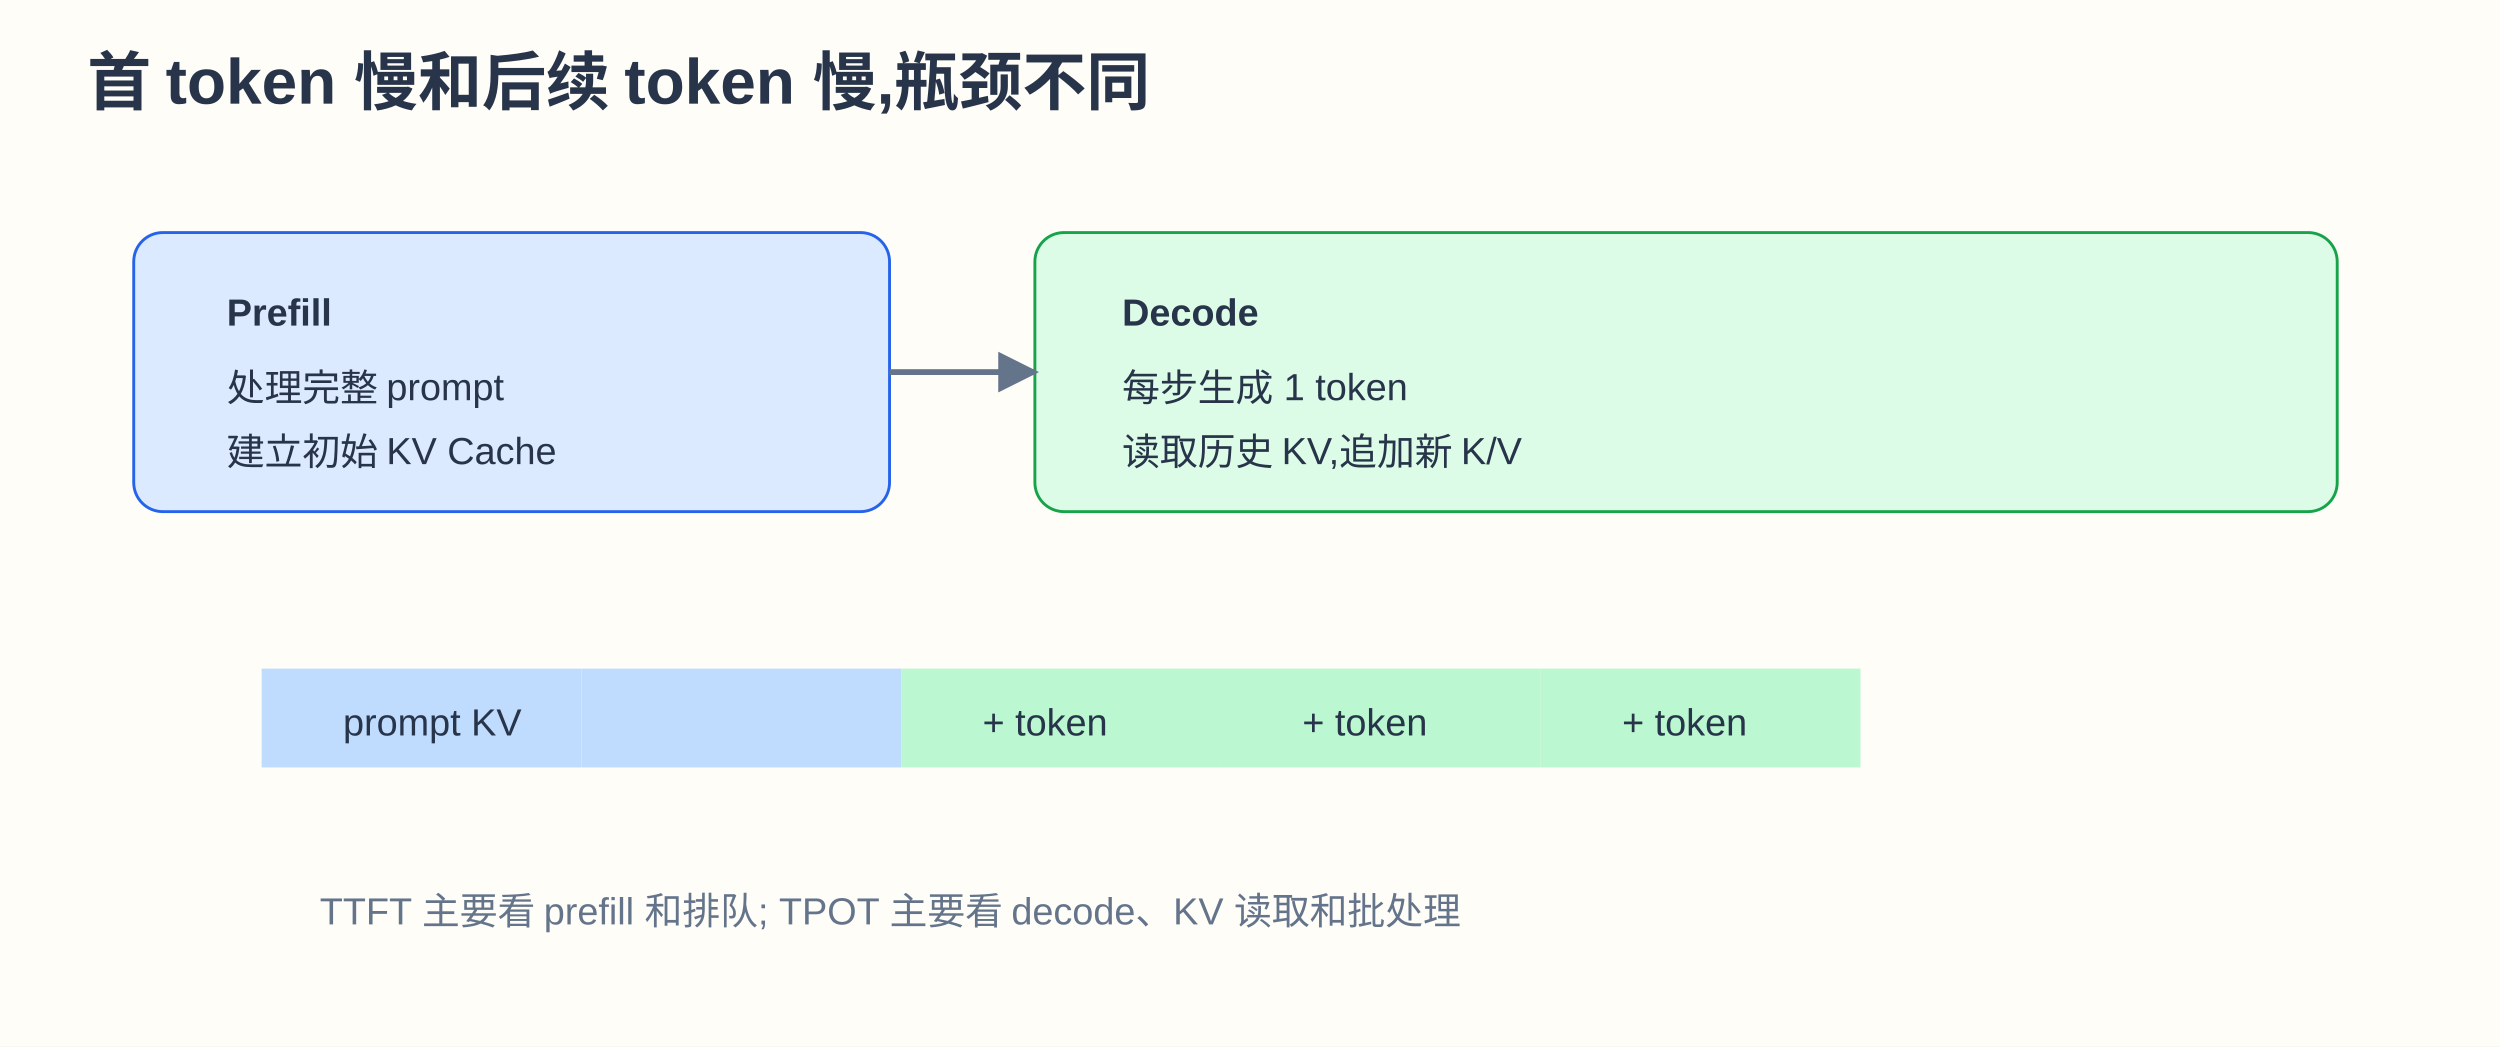
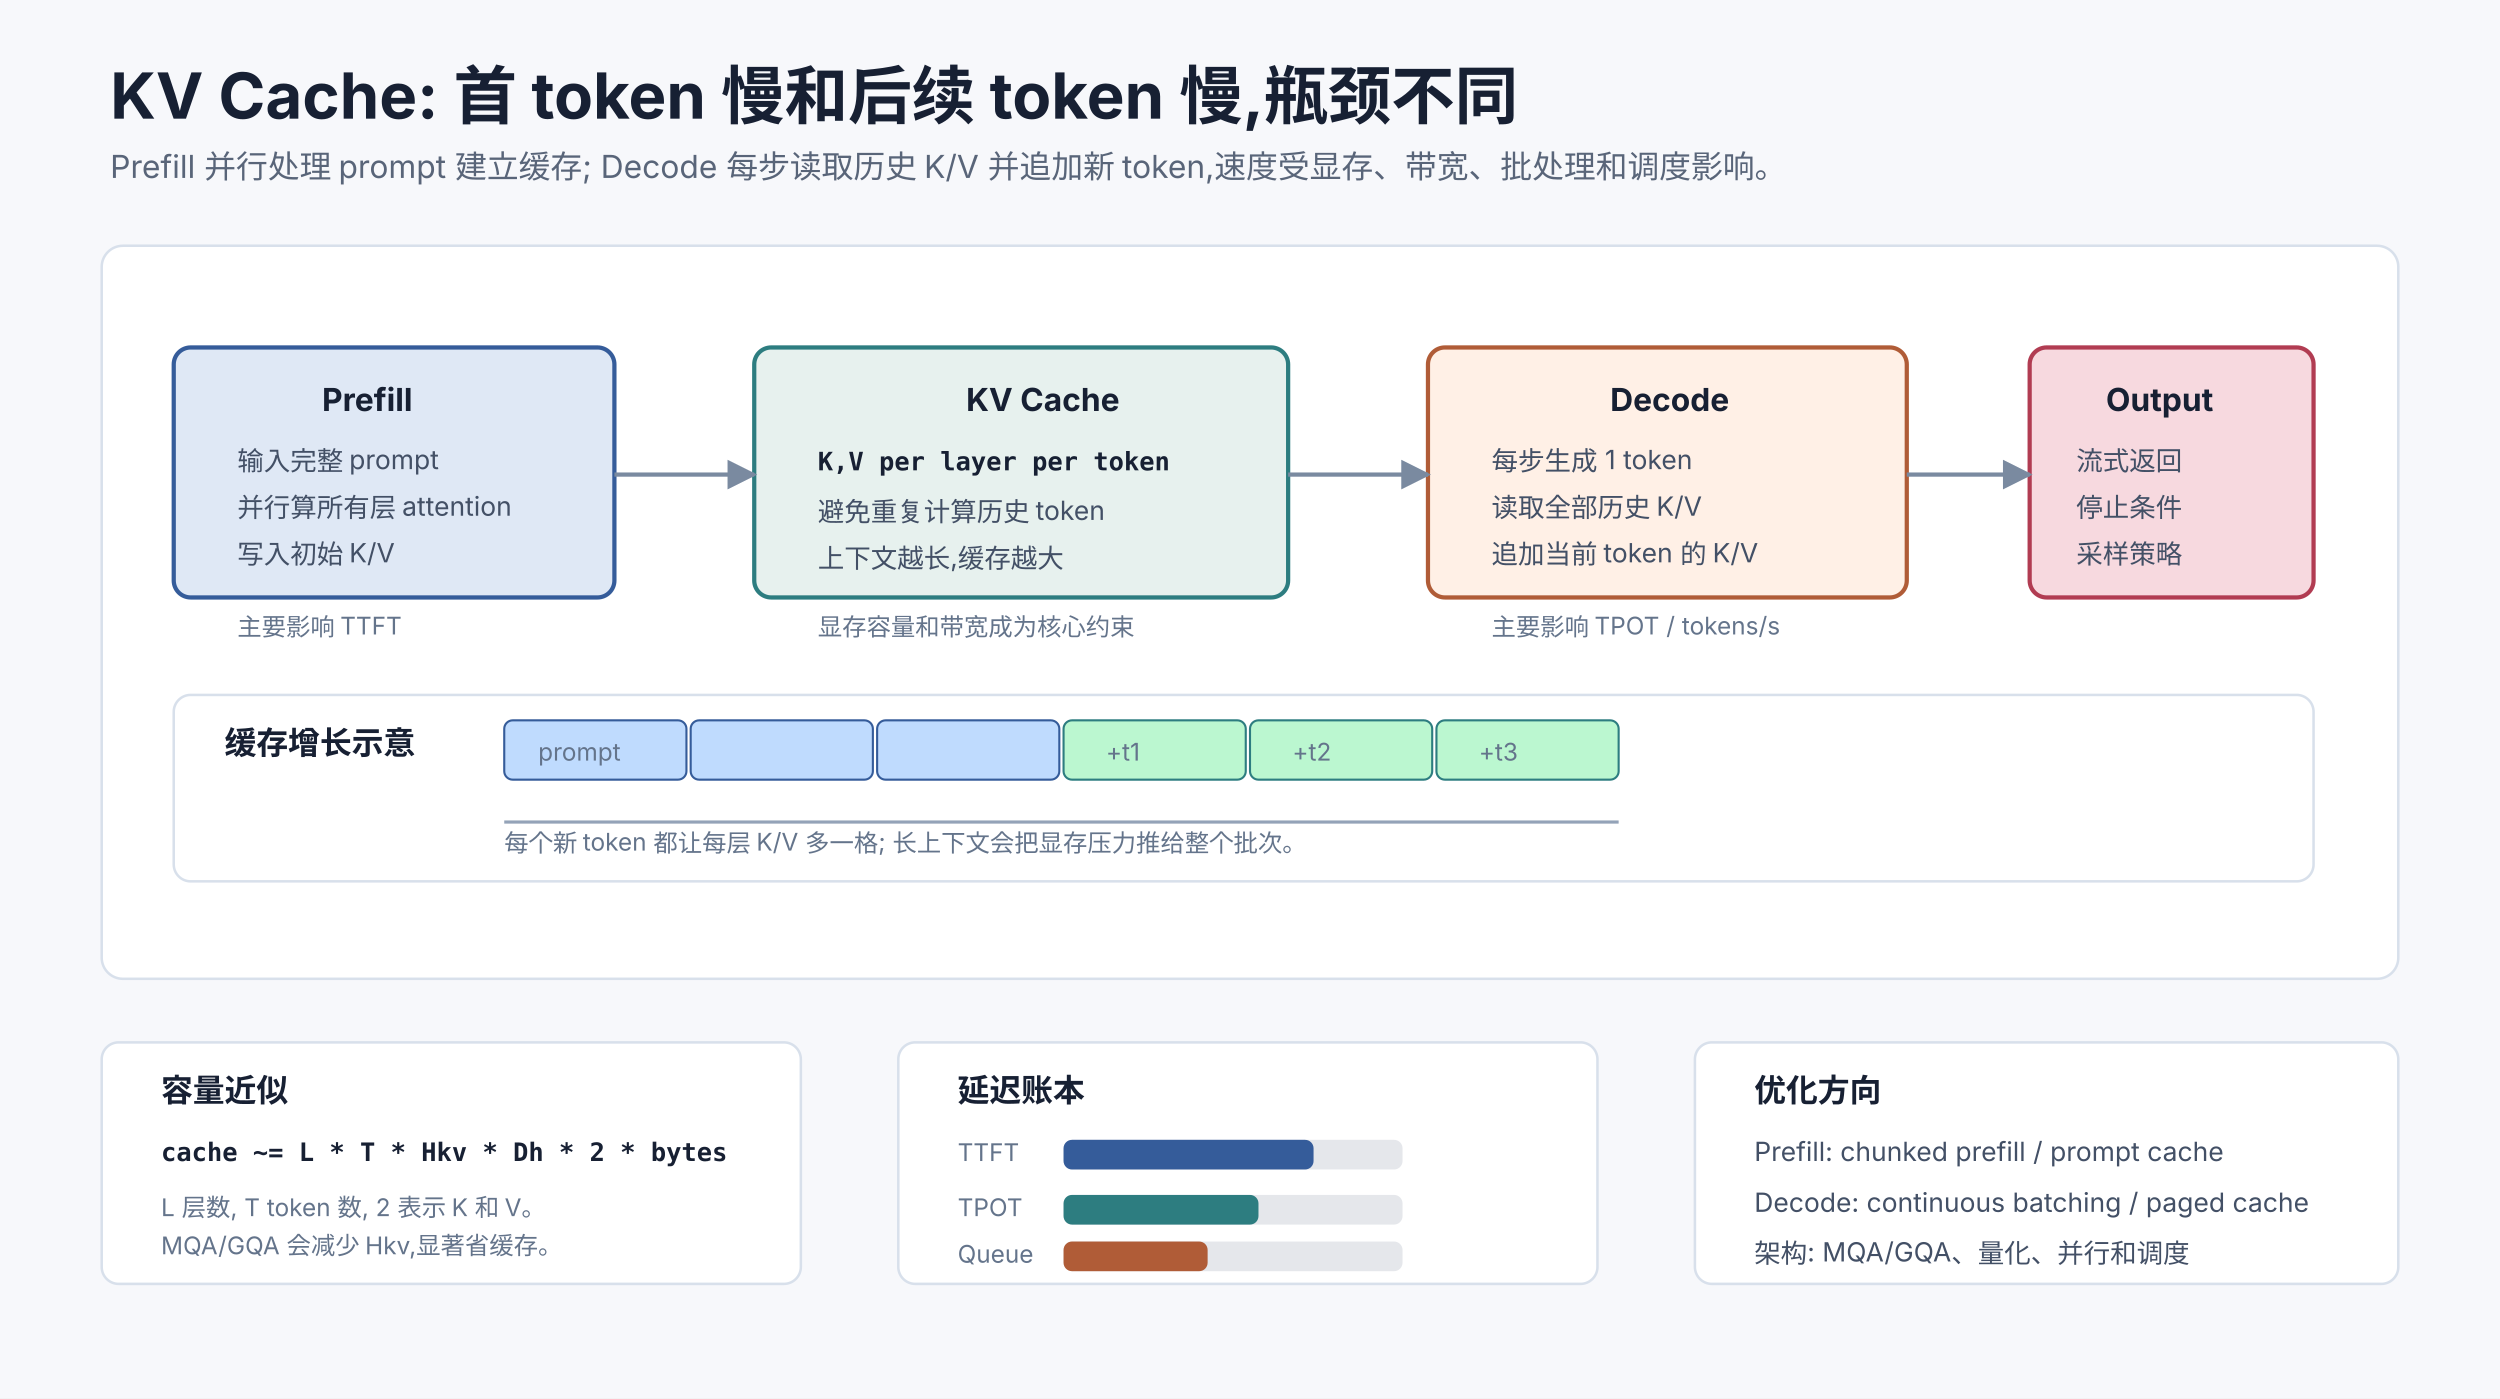
- <svg xmlns="http://www.w3.org/2000/svg" width="860" height="360" viewBox="0 0 860 360" role="img" aria-labelledby="title desc">
-   <rect width="860" height="360" fill="#fffdf8" />
-   <text x="30" y="36" font-family="Arial, sans-serif" font-size="22" font-weight="700" fill="#273449">首 token 慢和后续 token 慢,瓶颈不同</text>
-   <g font-family="Arial, sans-serif" font-size="13" fill="#273449">
-     <rect x="46" y="80" width="260" height="96" rx="10" fill="#dbeafe" stroke="#2563eb" />
-     <text x="78" y="112" font-weight="700">Prefill</text>
-     <text x="78" y="138">处理完整 prompt</text>
-     <text x="78" y="160">建立初始 KV Cache</text>
-     <rect x="356" y="80" width="448" height="96" rx="10" fill="#dcfce7" stroke="#16a34a" />
-     <text x="386" y="112" font-weight="700">Decode</text>
-     <text x="386" y="138">每步生成 1 token</text>
-     <text x="386" y="160">读取历史 KV,追加新 K/V</text>
-     <path d="M306 128 H356" stroke="#64748b" stroke-width="2" marker-end="url(#arrow)" />
-     <rect x="90" y="230" width="110" height="34" fill="#bfdbfe" />
-     <rect x="200" y="230" width="110" height="34" fill="#bfdbfe" />
-     <rect x="310" y="230" width="110" height="34" fill="#bbf7d0" />
-     <rect x="420" y="230" width="110" height="34" fill="#bbf7d0" />
-     <rect x="530" y="230" width="110" height="34" fill="#bbf7d0" />
-     <text x="118" y="253">prompt KV</text>
-     <text x="338" y="253">+ token</text>
-     <text x="448" y="253">+ token</text>
-     <text x="558" y="253">+ token</text>
-     <text x="110" y="318" fill="#64748b">TTFT 主要看 prefill 和排队; TPOT 主要看 decode、KV 读取和批处理</text>
-   </g>
+ <svg xmlns="http://www.w3.org/2000/svg" width="1180" height="660" viewBox="0 0 1180 660" role="img" aria-labelledby="title desc">
  <defs>
+     <style>
+       .bg{fill:#f7f8fb}.title{font:700 30px system-ui,-apple-system,BlinkMacSystemFont,'Segoe UI',sans-serif;fill:#172033}.sub{font:400 15px system-ui,-apple-system,BlinkMacSystemFont,'Segoe UI',sans-serif;fill:#596579}.panel{fill:#fff;stroke:#d8e0eb;stroke-width:1.2}.h{font:700 15px system-ui,-apple-system,BlinkMacSystemFont,'Segoe UI',sans-serif;fill:#172033}.t{font:400 12.5px system-ui,-apple-system,BlinkMacSystemFont,'Segoe UI',sans-serif;fill:#435066}.s{font:400 11.5px system-ui,-apple-system,BlinkMacSystemFont,'Segoe UI',sans-serif;fill:#64748b}.mono{font:600 12px ui-monospace,SFMono-Regular,Menlo,Consolas,monospace;fill:#172033}.blue{fill:#dfe8f5;stroke:#355c9a;stroke-width:2}.green{fill:#e7f1ee;stroke:#2d7d80;stroke-width:2}.orange{fill:#fff0e6;stroke:#b05c37;stroke-width:2}.red{fill:#f7d9df;stroke:#b13c52;stroke-width:2}.purple{fill:#ece7f3;stroke:#7c5aa6;stroke-width:2}.gray{fill:#eef3f8;stroke:#cbd5e1;stroke-width:1.2}.line{fill:none;stroke:#7a8aa0;stroke-width:2;marker-end:url(#arrow)}.thin{fill:none;stroke:#94a3b8;stroke-width:1.5}.cache{fill:#bbf7d0;stroke:#2d7d80;stroke-width:1}.prompt{fill:#bfdbfe;stroke:#355c9a;stroke-width:1}.out{fill:#fed7aa;stroke:#b05c37;stroke-width:1}.barbg{fill:#e5e7eb}.bar1{fill:#355c9a}.bar2{fill:#2d7d80}.bar3{fill:#b05c37}
+     </style>
    <marker id="arrow" viewBox="0 0 10 10" refX="9" refY="5" markerWidth="7" markerHeight="7" orient="auto">
-       <path d="M0 0 L10 5 L0 10z" fill="#64748b" />
+       <path d="M0 0 10 5 0 10z" fill="#7a8aa0" />
    </marker>
  </defs>
+   <rect class="bg" width="1180" height="660" />
+   <text class="title" x="52" y="56">KV Cache: 首 token 慢和后续 token 慢,瓶颈不同</text>
+   <text class="sub" x="52" y="84">Prefill 并行处理 prompt 建立缓存; Decode 每步读取历史 K/V 并追加新 token,速度受显存、带宽、批处理和调度影响。</text>
+   <rect class="panel" x="48" y="116" width="1084" height="346" rx="10" />
+   <rect class="blue" x="82" y="164" width="208" height="118" rx="8" />
+   <text class="h" x="152" y="194">Prefill</text>
+   <text class="t" x="112" y="222">输入完整 prompt</text>
+   <text class="t" x="112" y="244">并行算所有层 attention</text>
+   <text class="t" x="112" y="266">写入初始 K/V</text>
+   <text class="s" x="112" y="300">主要影响 TTFT</text>
+   <rect class="green" x="356" y="164" width="252" height="118" rx="8" />
+   <text class="h" x="456" y="194">KV Cache</text>
+   <text class="mono" x="386" y="222">K,V per layer per token</text>
+   <text class="t" x="386" y="246">避免重复计算历史 token</text>
+   <text class="t" x="386" y="268">上下文越长,缓存越大</text>
+   <text class="s" x="386" y="300">显存容量和带宽成为核心约束</text>
+   <rect class="orange" x="674" y="164" width="226" height="118" rx="8" />
+   <text class="h" x="760" y="194">Decode</text>
+   <text class="t" x="704" y="222">每步生成 1 token</text>
+   <text class="t" x="704" y="244">读取全部历史 K/V</text>
+   <text class="t" x="704" y="266">追加当前 token 的 K/V</text>
+   <text class="s" x="704" y="300">主要影响 TPOT / tokens/s</text>
+   <rect class="red" x="958" y="164" width="134" height="118" rx="8" />
+   <text class="h" x="994" y="194">Output</text>
+   <text class="t" x="980" y="222">流式返回</text>
+   <text class="t" x="980" y="244">停止条件</text>
+   <text class="t" x="980" y="266">采样策略</text>
+   <path class="line" d="M290 224H356" />
+   <path class="line" d="M608 224H674" />
+   <path class="line" d="M900 224H958" />
+   <rect class="panel" x="82" y="328" width="1010" height="88" rx="8" />
+   <text class="h" x="106" y="356">缓存增长示意</text>
+   <rect class="prompt" x="238" y="340" width="86" height="28" rx="4" />
+   <text class="s" x="254" y="359">prompt</text>
+   <rect class="prompt" x="326" y="340" width="86" height="28" rx="4" />
+   <rect class="prompt" x="414" y="340" width="86" height="28" rx="4" />
+   <rect class="cache" x="502" y="340" width="86" height="28" rx="4" />
+   <text class="s" x="522" y="359">+t1</text>
+   <rect class="cache" x="590" y="340" width="86" height="28" rx="4" />
+   <text class="s" x="610" y="359">+t2</text>
+   <rect class="cache" x="678" y="340" width="86" height="28" rx="4" />
+   <text class="s" x="698" y="359">+t3</text>
+   <path class="thin" d="M238 388H764" />
+   <text class="s" x="238" y="402">每个新 token 都让每层 K/V 多一格; 长上下文会把显存压力推给整个批次。</text>
+   <rect class="panel" x="48" y="492" width="330" height="114" rx="8" />
+   <text class="h" x="76" y="520">容量近似</text>
+   <text class="mono" x="76" y="548">cache ~= L * T * Hkv * Dh * 2 * bytes</text>
+   <text class="s" x="76" y="574">L 层数, T token 数, 2 表示 K 和 V。</text>
+   <text class="s" x="76" y="592">MQA/GQA 会减少 Hkv,显著省缓存。</text>
+   <rect class="panel" x="424" y="492" width="330" height="114" rx="8" />
+   <text class="h" x="452" y="520">延迟账本</text>
+   <text class="s" x="452" y="548">TTFT</text>
+   <rect class="barbg" x="502" y="538" width="160" height="14" rx="4" />
+   <rect class="bar1" x="502" y="538" width="118" height="14" rx="4" />
+   <text class="s" x="452" y="574">TPOT</text>
+   <rect class="barbg" x="502" y="564" width="160" height="14" rx="4" />
+   <rect class="bar2" x="502" y="564" width="92" height="14" rx="4" />
+   <text class="s" x="452" y="596">Queue</text>
+   <rect class="barbg" x="502" y="586" width="160" height="14" rx="4" />
+   <rect class="bar3" x="502" y="586" width="68" height="14" rx="4" />
+   <rect class="panel" x="800" y="492" width="332" height="114" rx="8" />
+   <text class="h" x="828" y="520">优化方向</text>
+   <text class="t" x="828" y="548">Prefill: chunked prefill / prompt cache</text>
+   <text class="t" x="828" y="572">Decode: continuous batching / paged cache</text>
+   <text class="t" x="828" y="596">架构: MQA/GQA、量化、并行和调度</text>
</svg>
